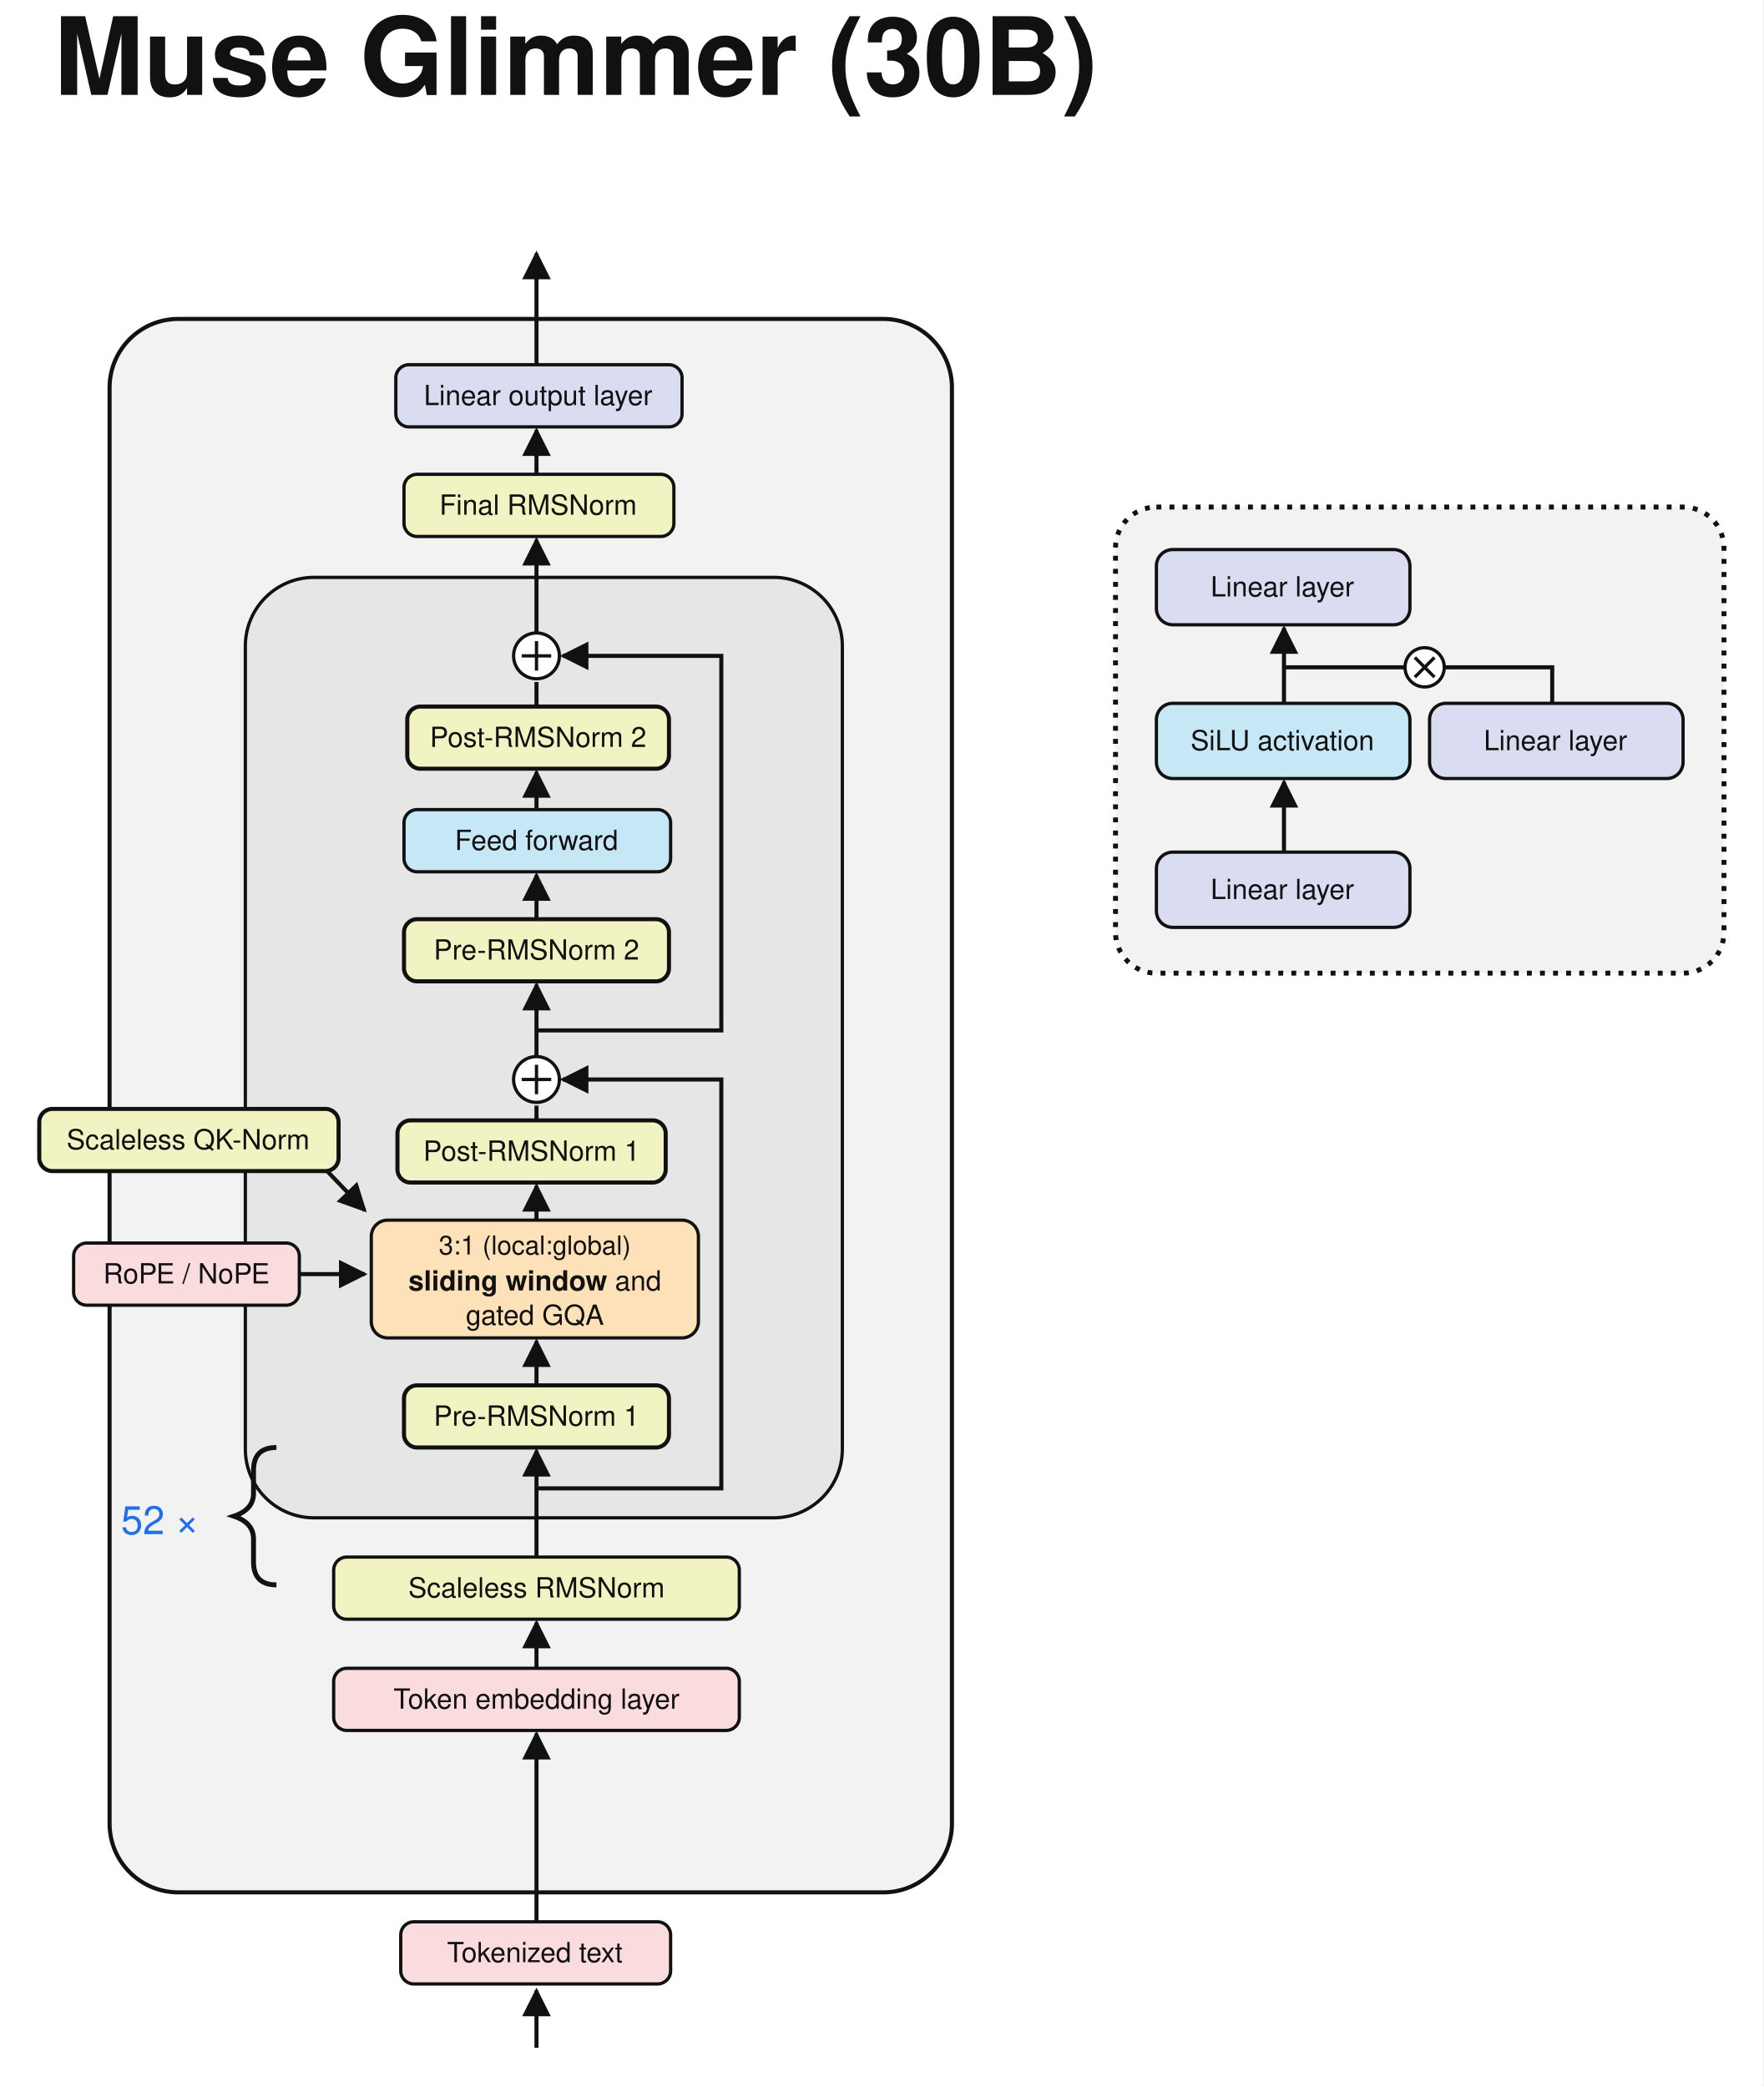
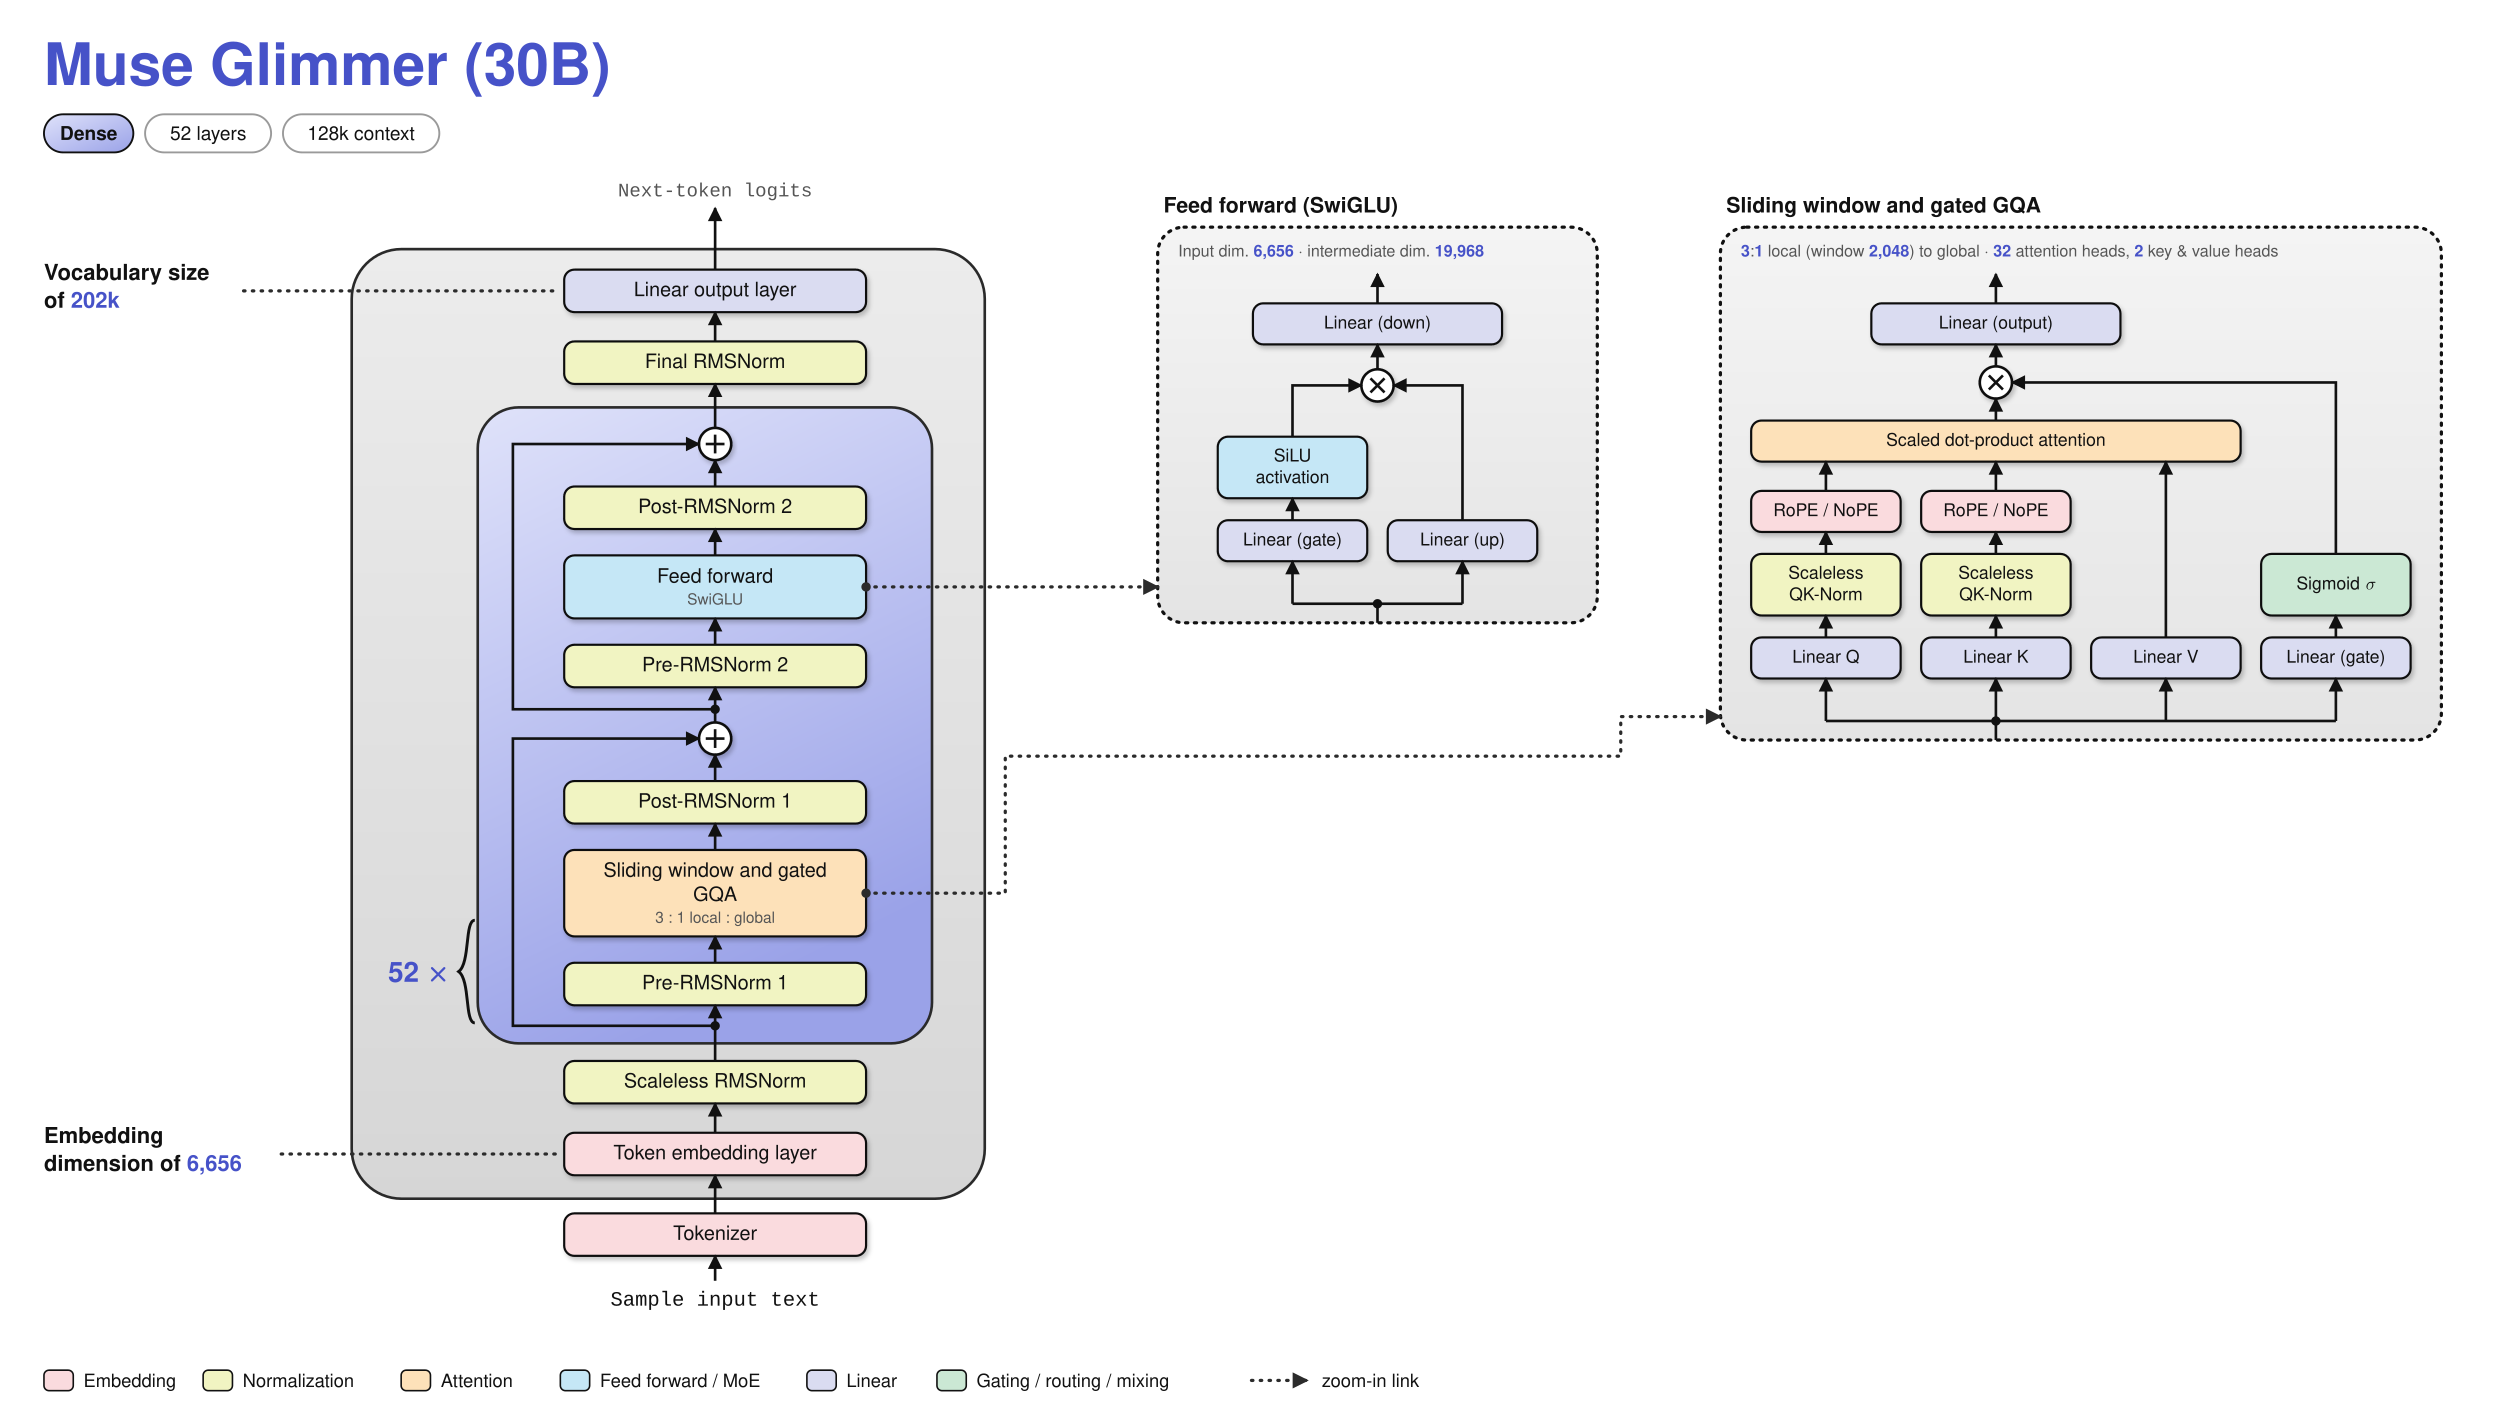
- <svg xmlns="http://www.w3.org/2000/svg" viewBox="133 0 1078 1276" width="1078" height="1276" font-family="Helvetica, Arial, sans-serif">
+ <svg xmlns="http://www.w3.org/2000/svg" viewBox="0 0 1706 969" width="1706" height="969" font-family="'Segoe UI', 'Segoe UI Variable', Helvetica, Arial, sans-serif">
  <defs>
-     <marker id="arr" viewBox="0 0 10 10" refX="9" refY="5" markerWidth="7" markerHeight="7" orient="auto-start-reverse">
+     <marker id="ar" viewBox="0 0 10 10" refX="9" refY="5" markerWidth="5.5" markerHeight="5.5" orient="auto-start-reverse">
      <path d="M0,0 L10,5 L0,10 z" fill="#111" />
    </marker>
-     <style>
-       .box { fill: #fff; stroke: #222; stroke-width: 2; }
-       .bbox { fill: #fff; stroke: #8fd0ff; stroke-width: 2.5; }
-       .lbl { font-size: 17px; fill: #111; text-anchor: middle; dominant-baseline: middle; }
-       .ln { stroke: #111; stroke-width: 2.5; fill: none; }
-       .dot { stroke: #111; stroke-width: 4; stroke-dasharray: 3 5; fill: none; }
-       .note { font-size: 23px; font-weight: bold; fill: #111; }
-       .hl { fill: #1f6fe8; }
-     </style>
+     <marker id="lk" viewBox="0 0 10 10" refX="9" refY="5" markerWidth="5" markerHeight="5" orient="auto-start-reverse">
+       <path d="M0,0 L10,5 L0,10 z" fill="#2b2b2b" />
+     </marker>
+     <filter id="sh" x="-10%" y="-20%" width="130%" height="160%">
+       <feDropShadow dx="1.5" dy="2.2" stdDeviation="1.6" flood-color="#000" flood-opacity="0.22" />
+     </filter>
+     <linearGradient id="bg" x1="0" y1="0" x2="0.35" y2="1">
+       <stop offset="0.00" stop-color="#dfe2fa" />
+       <stop offset="1.00" stop-color="#9aa2e8" />
+     </linearGradient>
+     <linearGradient id="fg" x1="0" y1="0" x2="0" y2="1">
+       <stop offset="0" stop-color="#ececec" />
+       <stop offset="1" stop-color="#d6d6d6" />
+     </linearGradient>
+     <linearGradient id="pg" x1="0" y1="0" x2="0" y2="1">
+       <stop offset="0" stop-color="#f4f4f4" />
+       <stop offset="1" stop-color="#e4e4e4" />
+     </linearGradient>
+     <linearGradient id="chipDense" x1="0" y1="0" x2="1" y2="1">
+       <stop offset="0" stop-color="#dfe2fa" />
+       <stop offset="1" stop-color="#9aa2e8" />
+     </linearGradient>
+     <linearGradient id="chipMoE" x1="0" y1="0" x2="1" y2="1">
+       <stop offset="0" stop-color="#d4ecfa" />
+       <stop offset="1" stop-color="#6db7e6" />
+     </linearGradient>
+     <linearGradient id="chipHybrid" x1="0" y1="0" x2="1" y2="1">
+       <stop offset="0" stop-color="#ffe8cc" />
+       <stop offset="1" stop-color="#f3a95e" />
+     </linearGradient>
+     <linearGradient id="chipRecurrent" x1="0" y1="0" x2="1" y2="1">
+       <stop offset="0" stop-color="#d6f0de" />
+       <stop offset="1" stop-color="#77c690" />
+     </linearGradient>
  </defs>
-   <rect width="1078" height="1276" fill="#fff" x="133" y="0" />
-   <text x="485" y="58" font-size="66" font-weight="bold" fill="#1f6fe8" text-anchor="middle" style="fill:#111">Muse Glimmer (30B)</text>
-   <rect x="200" y="195" width="515" height="962" rx="42" fill="#d9d9d9" stroke="#222" stroke-width="2.5" style="fill:#f2f2f2;stroke:#111" />
-   <rect x="283" y="353" width="365" height="575" rx="42" fill="#3d8ff5" stroke="#222" stroke-width="2" style="fill:#e6e6e6;stroke:#111" />
-   <line class="ln" x1="461" y1="1252" x2="461" y2="1217" marker-end="url(#arr)" />
-   <line class="ln" x1="461" y1="1175" x2="461" y2="1060" marker-end="url(#arr)" />
-   <line class="ln" x1="461" y1="1020" x2="461" y2="992" marker-end="url(#arr)" />
-   <line class="ln" x1="461" y1="952" x2="461" y2="887" marker-end="url(#arr)" />
-   <line class="ln" x1="461" y1="847" x2="461" y2="820" marker-end="url(#arr)" />
-   <line class="ln" x1="461" y1="746" x2="461" y2="725" marker-end="url(#arr)" />
-   <line class="ln" x1="461" y1="685" x2="461" y2="676" />
-   <line class="ln" x1="461" y1="646" x2="461" y2="602" marker-end="url(#arr)" />
-   <line class="ln" x1="461" y1="562" x2="461" y2="535" marker-end="url(#arr)" />
-   <line class="ln" x1="461" y1="495" x2="461" y2="472" marker-end="url(#arr)" />
-   <line class="ln" x1="461" y1="432" x2="461" y2="417" />
-   <line class="ln" x1="461" y1="387" x2="461" y2="330" marker-end="url(#arr)" />
-   <line class="ln" x1="461" y1="290" x2="461" y2="263" marker-end="url(#arr)" />
-   <line class="ln" x1="461" y1="223" x2="461" y2="155" marker-end="url(#arr)" />
-   <polyline class="ln" points="461,910 574,910 574,660 477,660" marker-end="url(#arr)" />
-   <polyline class="ln" points="461,630 574,630 574,401 477,401" marker-end="url(#arr)" />
-   <circle cx="461" cy="401" r="14" fill="#fff" stroke="#111" stroke-width="2" />
-   <path d="M452,401 h18 M461,392 v18" stroke="#111" stroke-width="2" />
-   <circle cx="461" cy="660" r="14" fill="#fff" stroke="#111" stroke-width="2" />
-   <path d="M452,660 h18 M461,651 v18" stroke="#111" stroke-width="2" />
-   <rect class="box" x="375" y="223" width="175" height="38" rx="8" style="fill:#dadcf1;stroke:#111" />
-   <text class="lbl" x="462" y="242" style="fill:#111">Linear output layer</text>
-   <rect class="box" x="380" y="290" width="165" height="38" rx="8" style="fill:#f1f4c2;stroke:#111" />
-   <text class="lbl" x="462" y="309" style="fill:#111">Final RMSNorm</text>
-   <rect class="bbox" x="382" y="432" width="160" height="38" rx="8" style="fill:#f1f4c2;stroke:#111" />
-   <text class="lbl" x="462" y="451" style="fill:#111">Post-RMSNorm 2</text>
-   <rect x="380" y="495" width="163" height="38" rx="8" fill="#d0d0d0" stroke="#222" stroke-width="2" style="fill:#c5e7f6;stroke:#111" />
-   <text class="lbl" x="461" y="514" style="fill:#111">Feed forward</text>
-   <rect class="bbox" x="380" y="562" width="162" height="38" rx="8" style="fill:#f1f4c2;stroke:#111" />
-   <text class="lbl" x="461" y="581" style="fill:#111">Pre-RMSNorm 2</text>
-   <rect class="bbox" x="376" y="685" width="164" height="38" rx="8" style="fill:#f1f4c2;stroke:#111" />
-   <text class="lbl" x="458" y="704" style="fill:#111">Post-RMSNorm 1</text>
-   <rect x="360" y="746" width="200" height="72" rx="10" fill="#555" stroke="#222" stroke-width="2" style="fill:#fde1b9;stroke:#111" />
-   <text x="460" y="767" font-size="16" fill="#fff" text-anchor="middle" style="fill:#111">3:1 (local:global)</text>
-   <text x="460" y="789" font-size="17" fill="#fff" text-anchor="middle" style="fill:#111">
-     <tspan fill="#5cc8ff" font-weight="bold" style="fill:#111">sliding window</tspan> and</text>
-   <text x="460" y="810" font-size="17" fill="#fff" text-anchor="middle" style="fill:#111">gated GQA</text>
-   <rect class="bbox" x="380" y="847" width="162" height="38" rx="8" style="fill:#f1f4c2;stroke:#111" />
-   <text class="lbl" x="461" y="866" style="fill:#111">Pre-RMSNorm 1</text>
-   <rect class="box" x="337" y="952" width="248" height="38" rx="8" style="fill:#f1f4c2;stroke:#111" />
-   <text class="lbl" x="461" y="971" style="fill:#111">Scaleless RMSNorm</text>
-   <rect class="box" x="337" y="1020" width="248" height="38" rx="8" style="fill:#fadbde;stroke:#111" />
-   <text class="lbl" x="461" y="1039" style="fill:#111">Token embedding layer</text>
-   <rect class="box" x="378" y="1175" width="165" height="38" rx="8" style="fill:#fadbde;stroke:#111" />
-   <text class="lbl" x="460" y="1194" style="fill:#111">Tokenized text</text>
-   <rect class="bbox" x="157" y="678" width="183" height="38" rx="8" style="fill:#f1f4c2;stroke:#111" />
-   <text class="lbl" x="248" y="697" style="fill:#111">Scaleless QK-Norm</text>
-   <line class="ln" x1="333" y1="716" x2="356" y2="740" marker-end="url(#arr)" />
-   <rect class="box" x="178" y="760" width="138" height="38" rx="8" style="fill:#fadbde;stroke:#111" />
-   <text class="lbl" x="247" y="779" style="fill:#111">RoPE / NoPE</text>
-   <line class="ln" x1="316" y1="779" x2="356" y2="779" marker-end="url(#arr)" />
-   <text x="207" y="938" font-size="24" fill="#1f6fe8">52 ×</text>
-   <path d="M302,885 q-14,0 -14,14 v14 q0,10 -12,14 q12,4 12,14 v14 q0,14 14,14" fill="none" stroke="#111" stroke-width="3" />
-   <rect x="815" y="310" width="372" height="285" rx="25" fill="#d9d9d9" stroke="#111" stroke-width="3" stroke-dasharray="3 5" style="fill:#f2f2f2;stroke:#111" />
-   <rect class="box" x="840" y="336" width="155" height="46" rx="10" style="fill:#dadcf1;stroke:#111" />
-   <text class="lbl" x="917" y="359" style="fill:#111">Linear layer</text>
-   <rect class="box" x="840" y="430" width="155" height="46" rx="10" style="fill:#c5e7f6;stroke:#111" />
-   <text class="lbl" x="917" y="453" style="fill:#111">SiLU activation</text>
-   <rect class="box" x="1007" y="430" width="155" height="46" rx="10" style="fill:#dadcf1;stroke:#111" />
-   <text class="lbl" x="1084" y="453" style="fill:#111">Linear layer</text>
-   <rect class="box" x="840" y="521" width="155" height="46" rx="10" style="fill:#dadcf1;stroke:#111" />
-   <text class="lbl" x="917" y="544" style="fill:#111">Linear layer</text>
-   <line class="ln" x1="918" y1="521" x2="918" y2="478" marker-end="url(#arr)" />
-   <line class="ln" x1="918" y1="430" x2="918" y2="384" marker-end="url(#arr)" />
-   <line class="ln" x1="918" y1="408" x2="992" y2="408" />
-   <polyline class="ln" points="1016,408 1082,408 1082,430" />
-   <circle cx="1004" cy="408" r="12" fill="#fff" stroke="#111" stroke-width="2" />
-   <path d="M998,402 l12,12 M1010,402 l-12,12" stroke="#111" stroke-width="2" />
+   <rect width="1706" height="969" fill="#fff" />
+   <rect x="240" y="170.0" width="432" height="648.0" rx="34" fill="url(#fg)" stroke="#2a2a2a" stroke-width="1.8" />
+   <rect x="326" y="278.0" width="310" height="434.0" rx="28" fill="url(#bg)" stroke="#2a2a2a" stroke-width="1.8" />
+   <path d="M324,628.0 C317,628.0 321,657.0 313,663.0 C321,669.0 317,698.0 324,698.0" fill="none" stroke="#111" stroke-width="2" />
+   <rect x="790.0" y="155.0" width="300.0" height="270.0" rx="18" fill="url(#pg)" stroke="#111" stroke-width="2.2" stroke-dasharray="1.5 4.5" stroke-linecap="round" />
+   <rect x="1174.0" y="155.0" width="492.0" height="350.0" rx="18" fill="url(#pg)" stroke="#111" stroke-width="2.2" stroke-dasharray="1.5 4.5" stroke-linecap="round" />
+   <rect x="385.0" y="828.0" width="206.0" height="29.0" rx="7" fill="#fadbde" stroke="#111" stroke-width="1.5" filter="url(#sh)" />
+   <text x="488.0" y="846.1" font-family="'Segoe UI', 'Segoe UI Variable', Helvetica, Arial, sans-serif" font-size="13.5" text-anchor="middle" fill="#111">Tokenizer</text>
+   <rect x="385.0" y="773.0" width="206.0" height="29.0" rx="7" fill="#fadbde" stroke="#111" stroke-width="1.5" filter="url(#sh)" />
+   <text x="488.0" y="791.1" font-family="'Segoe UI', 'Segoe UI Variable', Helvetica, Arial, sans-serif" font-size="13.5" text-anchor="middle" fill="#111">Token embedding layer</text>
+   <rect x="385.0" y="724.0" width="206.0" height="29.0" rx="7" fill="#f1f4c2" stroke="#111" stroke-width="1.5" filter="url(#sh)" />
+   <text x="488.0" y="742.1" font-family="'Segoe UI', 'Segoe UI Variable', Helvetica, Arial, sans-serif" font-size="13.5" text-anchor="middle" fill="#111">Scaleless RMSNorm</text>
+   <text x="306.0" y="670.0" font-family="'Segoe UI', 'Segoe UI Variable', Helvetica, Arial, sans-serif" font-size="19" text-anchor="end" font-weight="bold" fill="#4652c8">52 <tspan font-family="KaTeX_Main, 'Latin Modern Math', 'Cambria Math', 'Times New Roman', serif">×</tspan>
+   </text>
+   <rect x="385.0" y="657.0" width="206.0" height="29.0" rx="7" fill="#f1f4c2" stroke="#111" stroke-width="1.5" filter="url(#sh)" />
+   <text x="488.0" y="675.1" font-family="'Segoe UI', 'Segoe UI Variable', Helvetica, Arial, sans-serif" font-size="13.5" text-anchor="middle" fill="#111">Pre-RMSNorm 1</text>
+   <rect x="385.0" y="580.0" width="206.0" height="59.0" rx="7" fill="#fde1b9" stroke="#111" stroke-width="1.5" filter="url(#sh)" />
+   <text x="488.0" y="598.3" font-family="'Segoe UI', 'Segoe UI Variable', Helvetica, Arial, sans-serif" font-size="13.5" text-anchor="middle" fill="#111">Sliding window and gated</text>
+   <text x="488.0" y="614.8" font-family="'Segoe UI', 'Segoe UI Variable', Helvetica, Arial, sans-serif" font-size="13.5" text-anchor="middle" fill="#111">GQA</text>
+   <text x="488.0" y="629.7" font-family="'Segoe UI', 'Segoe UI Variable', Helvetica, Arial, sans-serif" font-size="10.5" text-anchor="middle" fill="#555">3 : 1 local : global</text>
+   <rect x="385.0" y="533.0" width="206.0" height="29.0" rx="7" fill="#f1f4c2" stroke="#111" stroke-width="1.5" filter="url(#sh)" />
+   <text x="488.0" y="551.1" font-family="'Segoe UI', 'Segoe UI Variable', Helvetica, Arial, sans-serif" font-size="13.5" text-anchor="middle" fill="#111">Post-RMSNorm 1</text>
+   <circle cx="488.0" cy="504.0" r="11" fill="#fff" stroke="#111" stroke-width="1.8" filter="url(#sh)" />
+   <path d="M481.6,504.0 H494.4 M488.0,497.6 V510.4" stroke="#111" stroke-width="1.8" />
+   <rect x="385.0" y="440.0" width="206.0" height="29.0" rx="7" fill="#f1f4c2" stroke="#111" stroke-width="1.5" filter="url(#sh)" />
+   <text x="488.0" y="458.1" font-family="'Segoe UI', 'Segoe UI Variable', Helvetica, Arial, sans-serif" font-size="13.5" text-anchor="middle" fill="#111">Pre-RMSNorm 2</text>
+   <rect x="385.0" y="379.0" width="206.0" height="43.0" rx="7" fill="#c5e7f6" stroke="#111" stroke-width="1.5" filter="url(#sh)" />
+   <text x="488.0" y="397.6" font-family="'Segoe UI', 'Segoe UI Variable', Helvetica, Arial, sans-serif" font-size="13.5" text-anchor="middle" fill="#111">Feed forward</text>
+   <text x="488.0" y="412.5" font-family="'Segoe UI', 'Segoe UI Variable', Helvetica, Arial, sans-serif" font-size="10.5" text-anchor="middle" fill="#555">SwiGLU</text>
+   <rect x="385.0" y="332.0" width="206.0" height="29.0" rx="7" fill="#f1f4c2" stroke="#111" stroke-width="1.5" filter="url(#sh)" />
+   <text x="488.0" y="350.1" font-family="'Segoe UI', 'Segoe UI Variable', Helvetica, Arial, sans-serif" font-size="13.5" text-anchor="middle" fill="#111">Post-RMSNorm 2</text>
+   <circle cx="488.0" cy="303.0" r="11" fill="#fff" stroke="#111" stroke-width="1.8" filter="url(#sh)" />
+   <path d="M481.6,303.0 H494.4 M488.0,296.6 V309.4" stroke="#111" stroke-width="1.8" />
+   <rect x="385.0" y="233.0" width="206.0" height="29.0" rx="7" fill="#f1f4c2" stroke="#111" stroke-width="1.5" filter="url(#sh)" />
+   <text x="488.0" y="251.1" font-family="'Segoe UI', 'Segoe UI Variable', Helvetica, Arial, sans-serif" font-size="13.5" text-anchor="middle" fill="#111">Final RMSNorm</text>
+   <rect x="385.0" y="184.0" width="206.0" height="29.0" rx="7" fill="#dadcf1" stroke="#111" stroke-width="1.5" filter="url(#sh)" />
+   <text x="488.0" y="202.1" font-family="'Segoe UI', 'Segoe UI Variable', Helvetica, Arial, sans-serif" font-size="13.5" text-anchor="middle" fill="#111">Linear output layer</text>
+   <text x="488.0" y="891.0" font-family="Consolas, Menlo, 'Courier New', monospace" font-size="14" text-anchor="middle" fill="#111">Sample input text</text>
+   <polyline points="488.0,874.0 488.0,857.0" fill="none" stroke="#111" stroke-width="1.8" marker-end="url(#ar)" />
+   <polyline points="488.0,828.0 488.0,802.0" fill="none" stroke="#111" stroke-width="1.8" marker-end="url(#ar)" />
+   <polyline points="488.0,773.0 488.0,753.0" fill="none" stroke="#111" stroke-width="1.8" marker-end="url(#ar)" />
+   <polyline points="488.0,724.0 488.0,686.0" fill="none" stroke="#111" stroke-width="1.8" marker-end="url(#ar)" />
+   <circle cx="488.0" cy="700.0" r="3.2" fill="#111" />
+   <polyline points="488.0,700.0 350.0,700.0 350.0,504.0 477.0,504.0" fill="none" stroke="#111" stroke-width="1.8" marker-end="url(#ar)" />
+   <polyline points="488.0,657.0 488.0,639.0" fill="none" stroke="#111" stroke-width="1.8" marker-end="url(#ar)" />
+   <polyline points="488.0,580.0 488.0,562.0" fill="none" stroke="#111" stroke-width="1.8" marker-end="url(#ar)" />
+   <polyline points="488.0,533.0 488.0,515.0" fill="none" stroke="#111" stroke-width="1.8" marker-end="url(#ar)" />
+   <polyline points="488.0,493.0 488.0,469.0" fill="none" stroke="#111" stroke-width="1.8" marker-end="url(#ar)" />
+   <circle cx="488.0" cy="484.0" r="3.2" fill="#111" />
+   <polyline points="488.0,484.0 350.0,484.0 350.0,303.0 477.0,303.0" fill="none" stroke="#111" stroke-width="1.8" marker-end="url(#ar)" />
+   <polyline points="488.0,440.0 488.0,422.0" fill="none" stroke="#111" stroke-width="1.8" marker-end="url(#ar)" />
+   <polyline points="488.0,379.0 488.0,361.0" fill="none" stroke="#111" stroke-width="1.8" marker-end="url(#ar)" />
+   <polyline points="488.0,332.0 488.0,314.0" fill="none" stroke="#111" stroke-width="1.8" marker-end="url(#ar)" />
+   <polyline points="488.0,292.0 488.0,262.0" fill="none" stroke="#111" stroke-width="1.8" marker-end="url(#ar)" />
+   <polyline points="488.0,233.0 488.0,213.0" fill="none" stroke="#111" stroke-width="1.8" marker-end="url(#ar)" />
+   <polyline points="488.0,184.0 488.0,142.0" fill="none" stroke="#111" stroke-width="1.8" marker-end="url(#ar)" />
+   <text x="488.0" y="134.0" font-family="Consolas, Menlo, 'Courier New', monospace" font-size="13" text-anchor="middle" fill="#555">Next-token logits</text>
+   <text x="30.0" y="780.0" font-family="'Segoe UI', 'Segoe UI Variable', Helvetica, Arial, sans-serif" font-size="15" text-anchor="start" font-weight="bold" fill="#111">Embedding</text>
+   <text x="30.0" y="799.0" font-family="'Segoe UI', 'Segoe UI Variable', Helvetica, Arial, sans-serif" font-size="15" text-anchor="start" font-weight="bold" fill="#111">dimension of <tspan fill="#4652c8" font-weight="bold">6,656</tspan>
+   </text>
+   <polyline points="191.9,787.5 381.0,787.5" fill="none" stroke="#2b2b2b" stroke-width="2.2" stroke-dasharray="1 5" stroke-linecap="round" />
+   <text x="30.0" y="191.0" font-family="'Segoe UI', 'Segoe UI Variable', Helvetica, Arial, sans-serif" font-size="15" text-anchor="start" font-weight="bold" fill="#111">Vocabulary size</text>
+   <text x="30.0" y="210.0" font-family="'Segoe UI', 'Segoe UI Variable', Helvetica, Arial, sans-serif" font-size="15" text-anchor="start" font-weight="bold" fill="#111">of <tspan fill="#4652c8" font-weight="bold">202k</tspan>
+   </text>
+   <polyline points="166.2,198.5 381.0,198.5" fill="none" stroke="#2b2b2b" stroke-width="2.2" stroke-dasharray="1 5" stroke-linecap="round" />
+   <text x="794.0" y="145.0" font-family="'Segoe UI', 'Segoe UI Variable', Helvetica, Arial, sans-serif" font-size="14.5" text-anchor="start" font-weight="bold" fill="#111">Feed forward (SwiGLU)</text>
+   <text x="804.0" y="175.0" font-family="'Segoe UI', 'Segoe UI Variable', Helvetica, Arial, sans-serif" font-size="11" text-anchor="start" fill="#555">Input dim. <tspan fill="#4652c8" font-weight="bold">6,656</tspan>
+     <tspan font-family="KaTeX_Main, 'Latin Modern Math', 'Cambria Math', 'Times New Roman', serif">·</tspan> intermediate dim. <tspan fill="#4652c8" font-weight="bold">19,968</tspan>
+   </text>
+   <rect x="855.0" y="207.0" width="170.0" height="28.0" rx="7" fill="#dadcf1" stroke="#111" stroke-width="1.5" filter="url(#sh)" />
+   <text x="940.0" y="224.2" font-family="'Segoe UI', 'Segoe UI Variable', Helvetica, Arial, sans-serif" font-size="12" text-anchor="middle" fill="#111">Linear (down)</text>
+   <circle cx="940.0" cy="263.0" r="11" fill="#fff" stroke="#111" stroke-width="1.8" filter="url(#sh)" />
+   <path d="M935.2,258.2 L944.8,267.8 M944.8,258.2 L935.2,267.8" stroke="#111" stroke-width="1.8" />
+   <polyline points="940.0,252.0 940.0,235.0" fill="none" stroke="#111" stroke-width="1.8" marker-end="url(#ar)" />
+   <rect x="831.0" y="355.0" width="102.0" height="28.0" rx="7" fill="#dadcf1" stroke="#111" stroke-width="1.5" filter="url(#sh)" />
+   <text x="882.0" y="372.2" font-family="'Segoe UI', 'Segoe UI Variable', Helvetica, Arial, sans-serif" font-size="12" text-anchor="middle" fill="#111">Linear (gate)</text>
+   <rect x="831.0" y="298.0" width="102.0" height="42.0" rx="7" fill="#c5e7f6" stroke="#111" stroke-width="1.5" filter="url(#sh)" />
+   <text x="882.0" y="314.9" font-family="'Segoe UI', 'Segoe UI Variable', Helvetica, Arial, sans-serif" font-size="12" text-anchor="middle" fill="#111">SiLU</text>
+   <text x="882.0" y="329.6" font-family="'Segoe UI', 'Segoe UI Variable', Helvetica, Arial, sans-serif" font-size="12" text-anchor="middle" fill="#111">activation</text>
+   <polyline points="882.0,355.0 882.0,340.0" fill="none" stroke="#111" stroke-width="1.8" marker-end="url(#ar)" />
+   <rect x="947.0" y="355.0" width="102.0" height="28.0" rx="7" fill="#dadcf1" stroke="#111" stroke-width="1.5" filter="url(#sh)" />
+   <text x="998.0" y="372.2" font-family="'Segoe UI', 'Segoe UI Variable', Helvetica, Arial, sans-serif" font-size="12" text-anchor="middle" fill="#111">Linear (up)</text>
+   <polyline points="882.0,298.0 882.0,263.0 929.0,263.0" fill="none" stroke="#111" stroke-width="1.8" marker-end="url(#ar)" />
+   <polyline points="998.0,355.0 998.0,263.0 951.0,263.0" fill="none" stroke="#111" stroke-width="1.8" marker-end="url(#ar)" />
+   <polyline points="940.0,425.0 940.0,412.0" fill="none" stroke="#111" stroke-width="1.8" />
+   <polyline points="882.0,412.0 998.0,412.0" fill="none" stroke="#111" stroke-width="1.8" />
+   <circle cx="940.0" cy="412.0" r="3.2" fill="#111" />
+   <polyline points="882.0,412.0 882.0,383.0" fill="none" stroke="#111" stroke-width="1.8" marker-end="url(#ar)" />
+   <polyline points="998.0,412.0 998.0,383.0" fill="none" stroke="#111" stroke-width="1.8" marker-end="url(#ar)" />
+   <polyline points="940.0,207.0 940.0,187.0" fill="none" stroke="#111" stroke-width="1.8" marker-end="url(#ar)" />
+   <text x="1178.0" y="145.0" font-family="'Segoe UI', 'Segoe UI Variable', Helvetica, Arial, sans-serif" font-size="14.5" text-anchor="start" font-weight="bold" fill="#111">Sliding window and gated GQA</text>
+   <text x="1188.0" y="175.0" font-family="'Segoe UI', 'Segoe UI Variable', Helvetica, Arial, sans-serif" font-size="11" text-anchor="start" fill="#555">
+     <tspan fill="#4652c8" font-weight="bold">3</tspan>:<tspan fill="#4652c8" font-weight="bold">1</tspan> local (window <tspan fill="#4652c8" font-weight="bold">2,048</tspan>) to global <tspan font-family="KaTeX_Main, 'Latin Modern Math', 'Cambria Math', 'Times New Roman', serif">·</tspan>
+     <tspan fill="#4652c8" font-weight="bold">32</tspan> attention heads, <tspan fill="#4652c8" font-weight="bold">2</tspan> key &amp; value heads</text>
+   <rect x="1277.0" y="207.0" width="170.0" height="28.0" rx="7" fill="#dadcf1" stroke="#111" stroke-width="1.5" filter="url(#sh)" />
+   <text x="1362.0" y="224.2" font-family="'Segoe UI', 'Segoe UI Variable', Helvetica, Arial, sans-serif" font-size="12" text-anchor="middle" fill="#111">Linear (output)</text>
+   <circle cx="1362.0" cy="261.0" r="11" fill="#fff" stroke="#111" stroke-width="1.8" filter="url(#sh)" />
+   <path d="M1357.2,256.2 L1366.8,265.8 M1366.8,256.2 L1357.2,265.8" stroke="#111" stroke-width="1.8" />
+   <polyline points="1362.0,250.0 1362.0,235.0" fill="none" stroke="#111" stroke-width="1.8" marker-end="url(#ar)" />
+   <rect x="1195.0" y="287.0" width="334.0" height="28.0" rx="7" fill="#fde1b9" stroke="#111" stroke-width="1.5" filter="url(#sh)" />
+   <text x="1362.0" y="304.2" font-family="'Segoe UI', 'Segoe UI Variable', Helvetica, Arial, sans-serif" font-size="12" text-anchor="middle" fill="#111">Scaled dot-product attention</text>
+   <polyline points="1362.0,287.0 1362.0,272.0" fill="none" stroke="#111" stroke-width="1.8" marker-end="url(#ar)" />
+   <rect x="1195.0" y="435.0" width="102.0" height="28.0" rx="7" fill="#dadcf1" stroke="#111" stroke-width="1.5" filter="url(#sh)" />
+   <text x="1246.0" y="452.2" font-family="'Segoe UI', 'Segoe UI Variable', Helvetica, Arial, sans-serif" font-size="12" text-anchor="middle" fill="#111">Linear Q</text>
+   <rect x="1195.0" y="378.0" width="102.0" height="42.0" rx="7" fill="#f1f4c2" stroke="#111" stroke-width="1.5" filter="url(#sh)" />
+   <text x="1246.0" y="394.9" font-family="'Segoe UI', 'Segoe UI Variable', Helvetica, Arial, sans-serif" font-size="12" text-anchor="middle" fill="#111">Scaleless</text>
+   <text x="1246.0" y="409.6" font-family="'Segoe UI', 'Segoe UI Variable', Helvetica, Arial, sans-serif" font-size="12" text-anchor="middle" fill="#111">QK-Norm</text>
+   <polyline points="1246.0,435.0 1246.0,420.0" fill="none" stroke="#111" stroke-width="1.8" marker-end="url(#ar)" />
+   <rect x="1195.0" y="335.0" width="102.0" height="28.0" rx="7" fill="#fadbde" stroke="#111" stroke-width="1.5" filter="url(#sh)" />
+   <text x="1246.0" y="352.2" font-family="'Segoe UI', 'Segoe UI Variable', Helvetica, Arial, sans-serif" font-size="12" text-anchor="middle" fill="#111">RoPE / NoPE</text>
+   <polyline points="1246.0,378.0 1246.0,363.0" fill="none" stroke="#111" stroke-width="1.8" marker-end="url(#ar)" />
+   <rect x="1311.0" y="435.0" width="102.0" height="28.0" rx="7" fill="#dadcf1" stroke="#111" stroke-width="1.5" filter="url(#sh)" />
+   <text x="1362.0" y="452.2" font-family="'Segoe UI', 'Segoe UI Variable', Helvetica, Arial, sans-serif" font-size="12" text-anchor="middle" fill="#111">Linear K</text>
+   <rect x="1311.0" y="378.0" width="102.0" height="42.0" rx="7" fill="#f1f4c2" stroke="#111" stroke-width="1.5" filter="url(#sh)" />
+   <text x="1362.0" y="394.9" font-family="'Segoe UI', 'Segoe UI Variable', Helvetica, Arial, sans-serif" font-size="12" text-anchor="middle" fill="#111">Scaleless</text>
+   <text x="1362.0" y="409.6" font-family="'Segoe UI', 'Segoe UI Variable', Helvetica, Arial, sans-serif" font-size="12" text-anchor="middle" fill="#111">QK-Norm</text>
+   <polyline points="1362.0,435.0 1362.0,420.0" fill="none" stroke="#111" stroke-width="1.8" marker-end="url(#ar)" />
+   <rect x="1311.0" y="335.0" width="102.0" height="28.0" rx="7" fill="#fadbde" stroke="#111" stroke-width="1.5" filter="url(#sh)" />
+   <text x="1362.0" y="352.2" font-family="'Segoe UI', 'Segoe UI Variable', Helvetica, Arial, sans-serif" font-size="12" text-anchor="middle" fill="#111">RoPE / NoPE</text>
+   <polyline points="1362.0,378.0 1362.0,363.0" fill="none" stroke="#111" stroke-width="1.8" marker-end="url(#ar)" />
+   <rect x="1427.0" y="435.0" width="102.0" height="28.0" rx="7" fill="#dadcf1" stroke="#111" stroke-width="1.5" filter="url(#sh)" />
+   <text x="1478.0" y="452.2" font-family="'Segoe UI', 'Segoe UI Variable', Helvetica, Arial, sans-serif" font-size="12" text-anchor="middle" fill="#111">Linear V</text>
+   <rect x="1543.0" y="435.0" width="102.0" height="28.0" rx="7" fill="#dadcf1" stroke="#111" stroke-width="1.5" filter="url(#sh)" />
+   <text x="1594.0" y="452.2" font-family="'Segoe UI', 'Segoe UI Variable', Helvetica, Arial, sans-serif" font-size="12" text-anchor="middle" fill="#111">Linear (gate)</text>
+   <rect x="1543.0" y="378.0" width="102.0" height="42.0" rx="7" fill="#cbe8d4" stroke="#111" stroke-width="1.5" filter="url(#sh)" />
+   <text x="1594.0" y="402.2" font-family="'Segoe UI', 'Segoe UI Variable', Helvetica, Arial, sans-serif" font-size="12" text-anchor="middle" fill="#111">Sigmoid <tspan font-family="KaTeX_Math, KaTeX_Main, 'Latin Modern Math', 'Cambria Math', serif" font-style="italic">σ</tspan>
+   </text>
+   <polyline points="1594.0,435.0 1594.0,420.0" fill="none" stroke="#111" stroke-width="1.8" marker-end="url(#ar)" />
+   <polyline points="1246.0,335.0 1246.0,315.0" fill="none" stroke="#111" stroke-width="1.8" marker-end="url(#ar)" />
+   <polyline points="1362.0,335.0 1362.0,315.0" fill="none" stroke="#111" stroke-width="1.8" marker-end="url(#ar)" />
+   <polyline points="1478.0,435.0 1478.0,315.0" fill="none" stroke="#111" stroke-width="1.8" marker-end="url(#ar)" />
+   <polyline points="1594.0,378.0 1594.0,261.0 1373.0,261.0" fill="none" stroke="#111" stroke-width="1.8" marker-end="url(#ar)" />
+   <polyline points="1362.0,505.0 1362.0,492.0" fill="none" stroke="#111" stroke-width="1.8" />
+   <polyline points="1246.0,492.0 1594.0,492.0" fill="none" stroke="#111" stroke-width="1.8" />
+   <circle cx="1362.0" cy="492.0" r="3.2" fill="#111" />
+   <polyline points="1246.0,492.0 1246.0,463.0" fill="none" stroke="#111" stroke-width="1.8" marker-end="url(#ar)" />
+   <polyline points="1362.0,492.0 1362.0,463.0" fill="none" stroke="#111" stroke-width="1.8" marker-end="url(#ar)" />
+   <polyline points="1478.0,492.0 1478.0,463.0" fill="none" stroke="#111" stroke-width="1.8" marker-end="url(#ar)" />
+   <polyline points="1594.0,492.0 1594.0,463.0" fill="none" stroke="#111" stroke-width="1.8" marker-end="url(#ar)" />
+   <polyline points="1362.0,207.0 1362.0,187.0" fill="none" stroke="#111" stroke-width="1.8" marker-end="url(#ar)" />
+   <text x="30.0" y="58.0" font-family="'Segoe UI', 'Segoe UI Variable', Helvetica, Arial, sans-serif" font-size="40" text-anchor="start" font-weight="bold" fill="#4652c8">Muse Glimmer (30B)</text>
+   <rect x="30.0" y="78" width="61.0" height="26" rx="13" fill="url(#chipDense)" stroke="#111" stroke-width="1.3" />
+   <text x="60.5" y="95.5" font-family="'Segoe UI', 'Segoe UI Variable', Helvetica, Arial, sans-serif" font-size="13" text-anchor="middle" font-weight="bold" fill="#111">Dense</text>
+   <rect x="99.0" y="78" width="86.0" height="26" rx="13" fill="#fff" stroke="#9a9a9a" stroke-width="1.3" />
+   <text x="142.1" y="95.5" font-family="'Segoe UI', 'Segoe UI Variable', Helvetica, Arial, sans-serif" font-size="13" text-anchor="middle" fill="#111">52 layers</text>
+   <rect x="193.1" y="78" width="106.7" height="26" rx="13" fill="#fff" stroke="#9a9a9a" stroke-width="1.3" />
+   <text x="246.4" y="95.5" font-family="'Segoe UI', 'Segoe UI Variable', Helvetica, Arial, sans-serif" font-size="13" text-anchor="middle" fill="#111">128k context</text>
+   <rect x="30" y="935" width="20" height="14" rx="3.5" fill="#fadbde" stroke="#111" stroke-width="1.1" />
+   <text x="57.0" y="946.5" font-family="'Segoe UI', 'Segoe UI Variable', Helvetica, Arial, sans-serif" font-size="12.5" text-anchor="start" fill="#111">Embedding</text>
+   <rect x="138.625" y="935" width="20" height="14" rx="3.5" fill="#f1f4c2" stroke="#111" stroke-width="1.1" />
+   <text x="165.6" y="946.5" font-family="'Segoe UI', 'Segoe UI Variable', Helvetica, Arial, sans-serif" font-size="12.5" text-anchor="start" fill="#111">Normalization</text>
+   <rect x="273.75" y="935" width="20" height="14" rx="3.5" fill="#fde1b9" stroke="#111" stroke-width="1.1" />
+   <text x="300.8" y="946.5" font-family="'Segoe UI', 'Segoe UI Variable', Helvetica, Arial, sans-serif" font-size="12.5" text-anchor="start" fill="#111">Attention</text>
+   <rect x="382.375" y="935" width="20" height="14" rx="3.5" fill="#c5e7f6" stroke="#111" stroke-width="1.1" />
+   <text x="409.4" y="946.5" font-family="'Segoe UI', 'Segoe UI Variable', Helvetica, Arial, sans-serif" font-size="12.5" text-anchor="start" fill="#111">Feed forward / MoE</text>
+   <rect x="550.625" y="935" width="20" height="14" rx="3.5" fill="#dadcf1" stroke="#111" stroke-width="1.1" />
+   <text x="577.6" y="946.5" font-family="'Segoe UI', 'Segoe UI Variable', Helvetica, Arial, sans-serif" font-size="12.5" text-anchor="start" fill="#111">Linear</text>
+   <rect x="639.375" y="935" width="20" height="14" rx="3.5" fill="#cbe8d4" stroke="#111" stroke-width="1.1" />
+   <text x="666.4" y="946.5" font-family="'Segoe UI', 'Segoe UI Variable', Helvetica, Arial, sans-serif" font-size="12.5" text-anchor="start" fill="#111">Gating / routing / mixing</text>
+   <line x1="854.0" y1="942" x2="892.0" y2="942" stroke="#2b2b2b" stroke-width="2.2" stroke-dasharray="1 5" stroke-linecap="round" marker-end="url(#lk)" />
+   <text x="902.0" y="946.5" font-family="'Segoe UI', 'Segoe UI Variable', Helvetica, Arial, sans-serif" font-size="12.5" text-anchor="start" fill="#111">zoom-in link</text>
+   <circle cx="591.0" cy="400.5" r="3.2" fill="#2b2b2b" />
+   <polyline points="591.0,400.5 790.0,400.5" fill="none" stroke="#2b2b2b" stroke-width="2.2" stroke-dasharray="1 5" stroke-linecap="round" marker-end="url(#lk)" />
+   <circle cx="591.0" cy="609.5" r="3.2" fill="#2b2b2b" />
+   <polyline points="591.0,609.5 686.0,609.5 686.0,516.0 1106.0,516.0 1106.0,489.0 1174.0,489.0" fill="none" stroke="#2b2b2b" stroke-width="2.2" stroke-dasharray="1 5" stroke-linecap="round" marker-end="url(#lk)" />
</svg>
